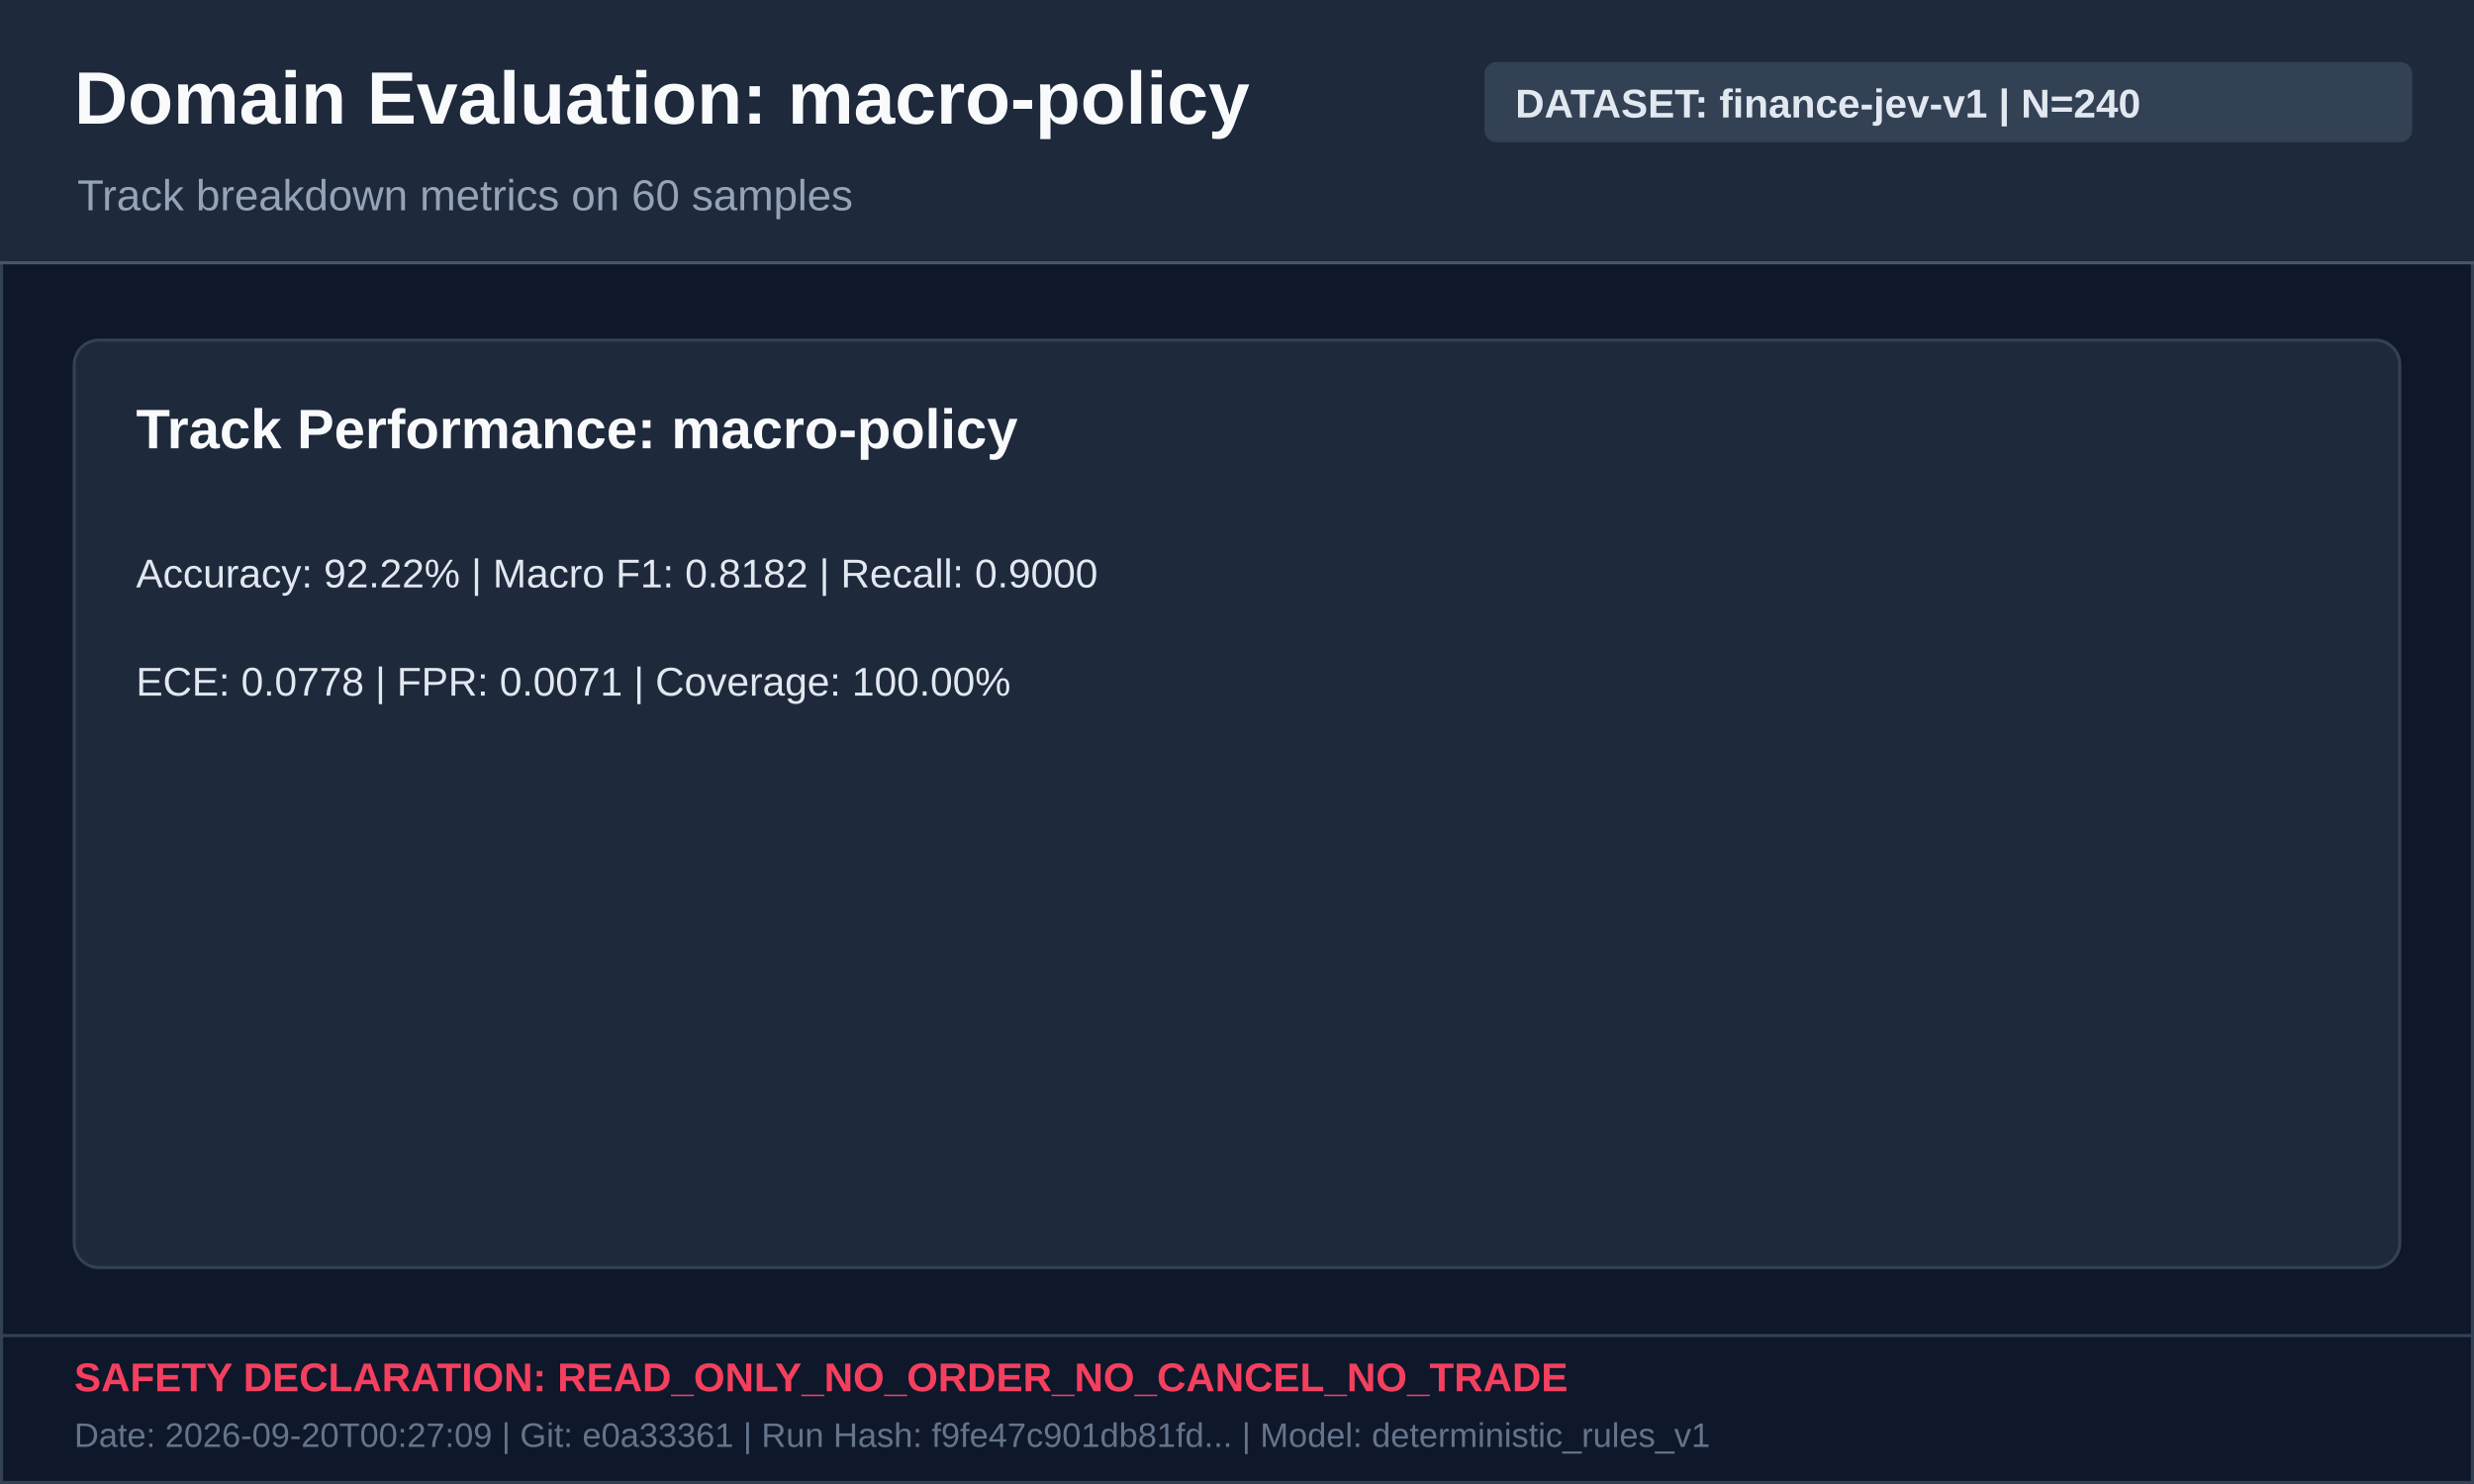
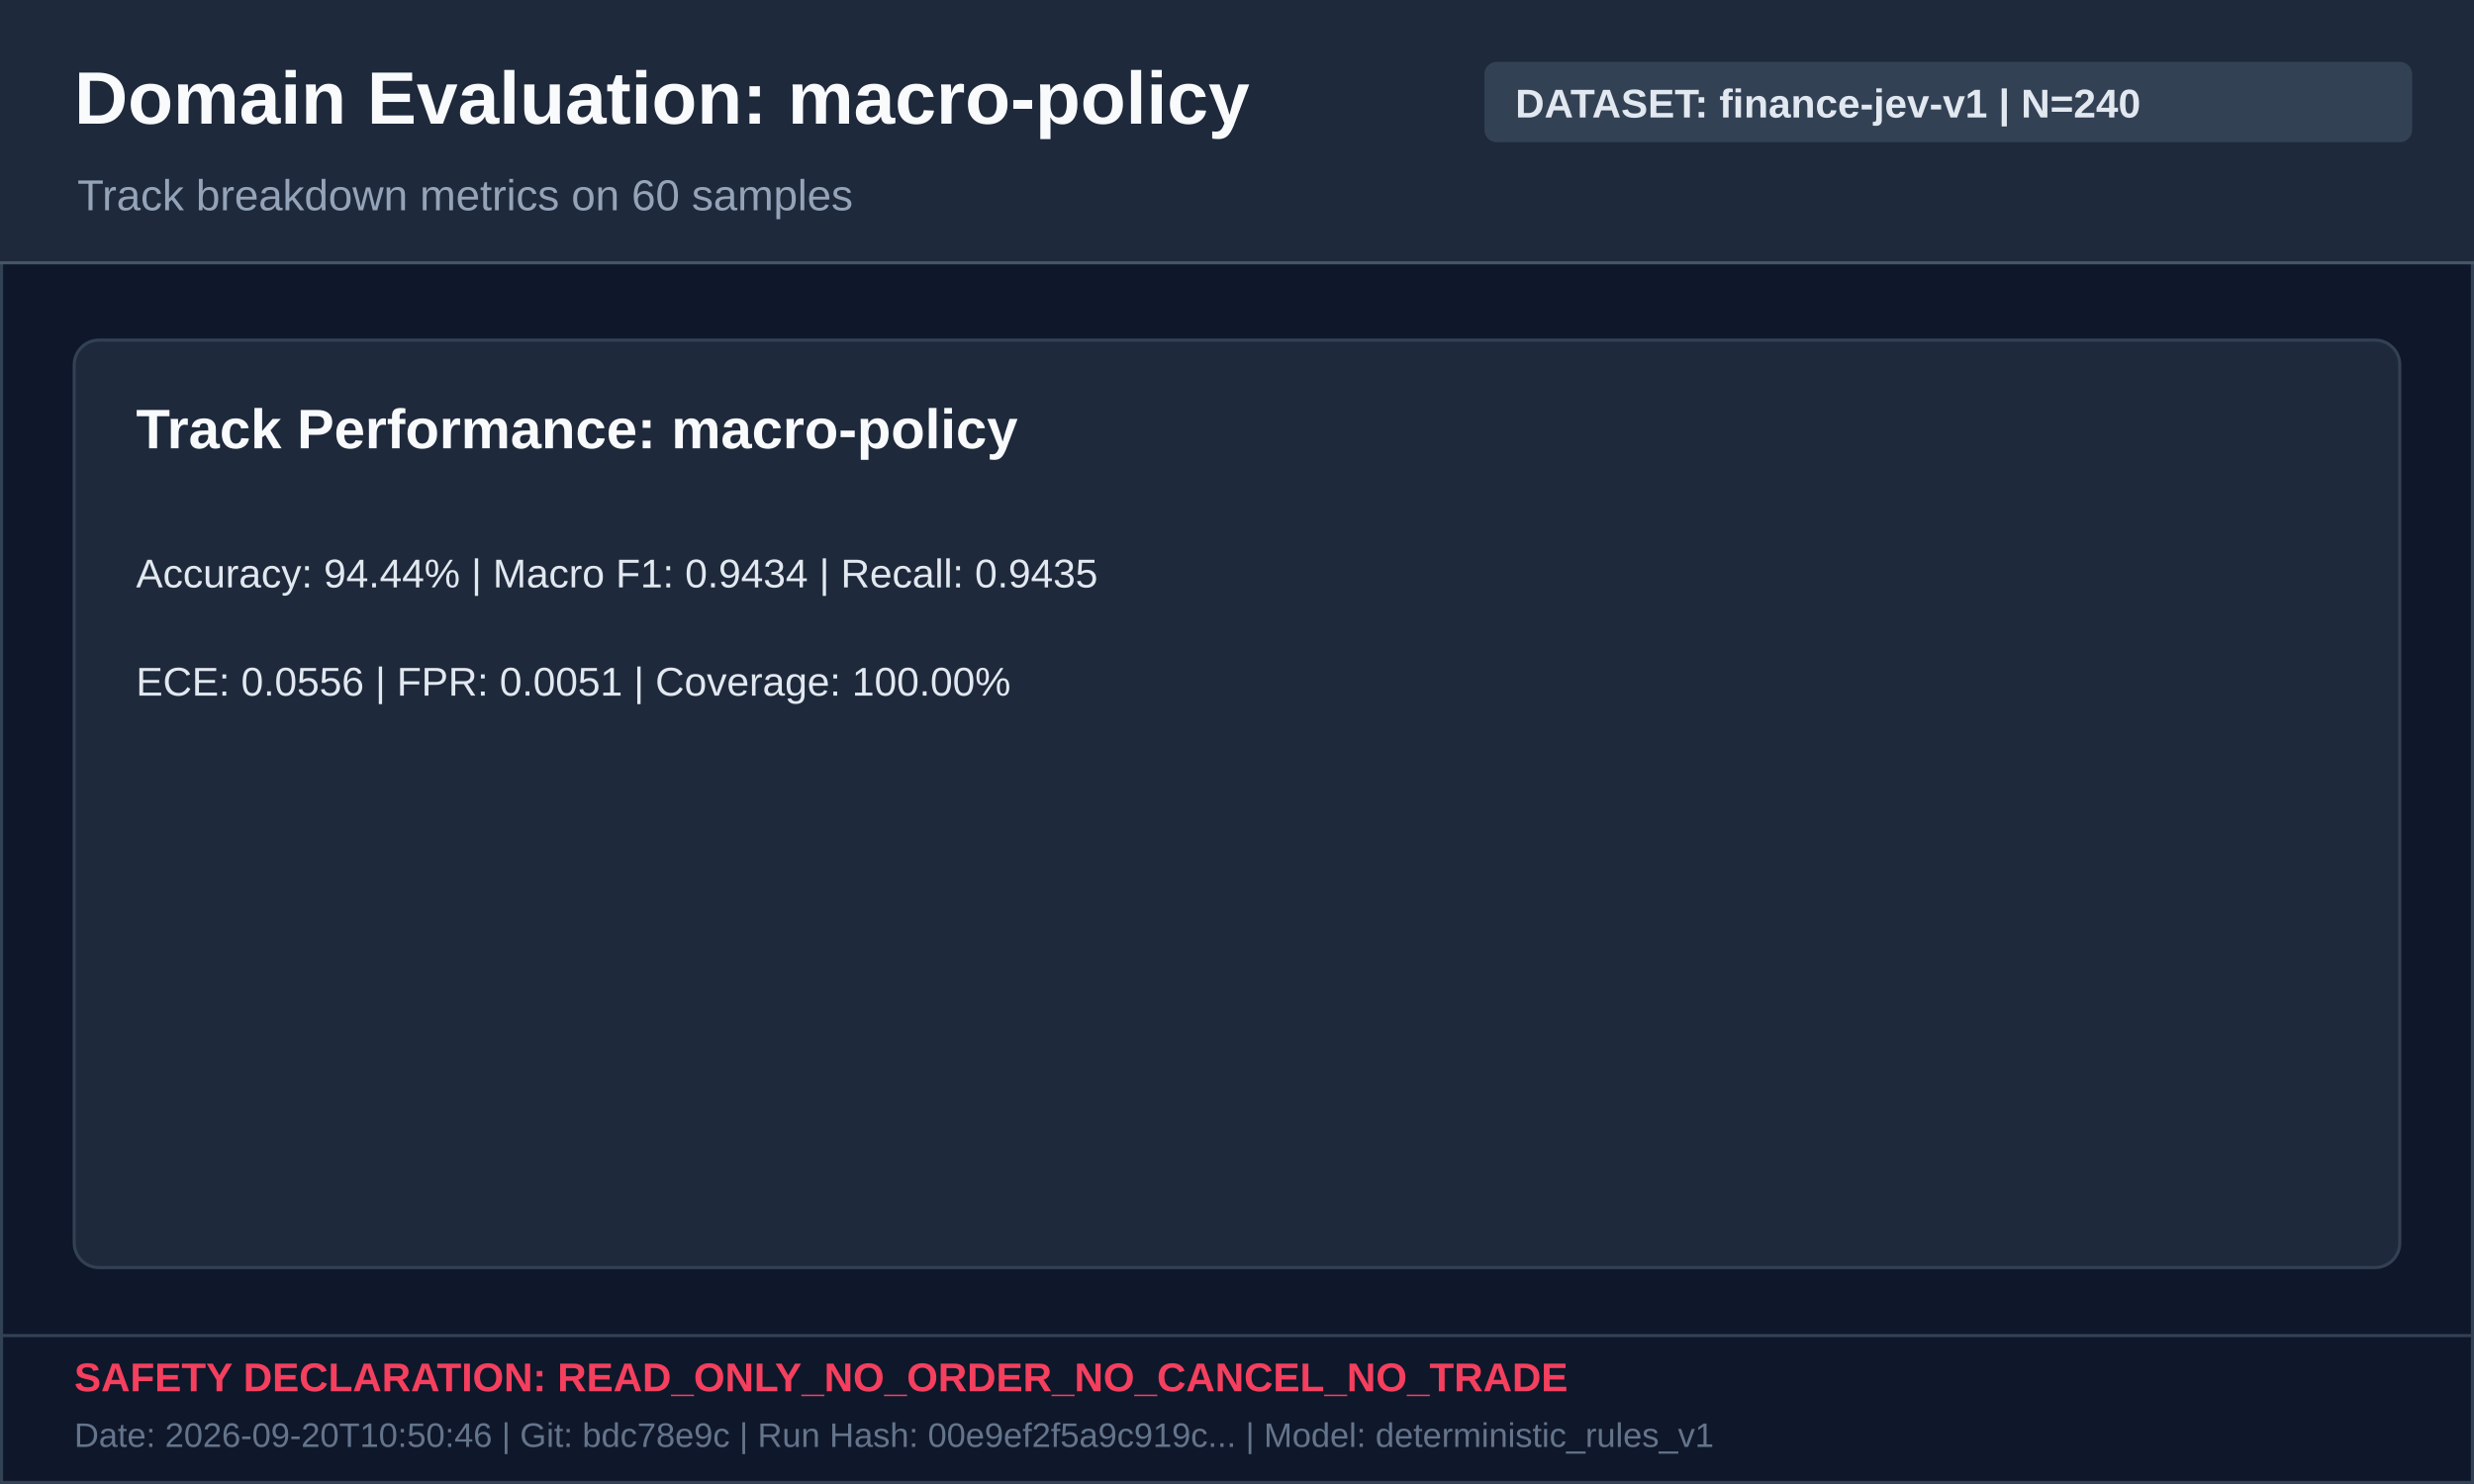
<svg xmlns="http://www.w3.org/2000/svg" width="800" height="480" viewBox="0 0 800 480">
  <style>
    .title { font-family: -apple-system, BlinkMacSystemFont, 'Segoe UI', Arial, sans-serif; font-size: 24px; font-weight: bold; fill: #f8fafc; }
    .subtitle { font-family: -apple-system, BlinkMacSystemFont, 'Segoe UI', Arial, sans-serif; font-size: 14px; fill: #94a3b8; }
    .heading { font-family: -apple-system, BlinkMacSystemFont, 'Segoe UI', Arial, sans-serif; font-size: 18px; font-weight: bold; fill: #f8fafc; }
    .body { font-family: -apple-system, BlinkMacSystemFont, 'Segoe UI', Arial, sans-serif; font-size: 13px; fill: #e2e8f0; }
    .meta { font-family: -apple-system, BlinkMacSystemFont, 'Segoe UI', Arial, sans-serif; font-size: 11px; fill: #64748b; }
    .safety { font-family: -apple-system, BlinkMacSystemFont, 'Segoe UI', Arial, sans-serif; font-size: 13px; font-weight: bold; fill: #f43f5e; }
  </style>
  <rect width="800" height="480" fill="#0f172a" stroke="#334155" stroke-width="2" />
  <rect width="800" height="85" fill="#1e293b" />
  <line x1="0" y1="85" x2="800" y2="85" stroke="#475569" stroke-width="1" />
  <rect x="480" y="20" width="300" height="26" rx="4" fill="#334155" />
  <text x="490" y="38" class="body" font-weight="bold">DATASET: finance-jev-v1 | N=240</text>
  <text x="24" y="40" class="title">Domain Evaluation: macro-policy</text>
  <text x="25" y="68" class="subtitle">Track breakdown metrics on 60 samples</text>
  <rect x="24" y="110" width="752" height="300" rx="8" fill="#1e293b" stroke="#334155" />
  <text x="44" y="145" class="heading">Track Performance: macro-policy</text>
-   <text x="44" y="190" class="body">Accuracy: 92.22%  |  Macro F1: 0.8182  |  Recall: 0.9000</text>
-   <text x="44" y="225" class="body">ECE: 0.0778  |  FPR: 0.0071  |  Coverage: 100.00%</text>
+   <text x="44" y="190" class="body">Accuracy: 94.44%  |  Macro F1: 0.9434  |  Recall: 0.9435</text>
+   <text x="44" y="225" class="body">ECE: 0.0556  |  FPR: 0.0051  |  Coverage: 100.00%</text>
  <line x1="0" y1="432" x2="800" y2="432" stroke="#334155" stroke-width="1" />
  <text x="24" y="450" class="safety">SAFETY DECLARATION: READ_ONLY_NO_ORDER_NO_CANCEL_NO_TRADE</text>
-   <text x="24" y="468" class="meta">Date: 2026-09-20T00:27:09 | Git: e0a33361 | Run Hash: f9fe47c901db81fd... | Model: deterministic_rules_v1</text>
+   <text x="24" y="468" class="meta">Date: 2026-09-20T10:50:46 | Git: bdc78e9c | Run Hash: 00e9ef2f5a9c919c... | Model: deterministic_rules_v1</text>
</svg>
